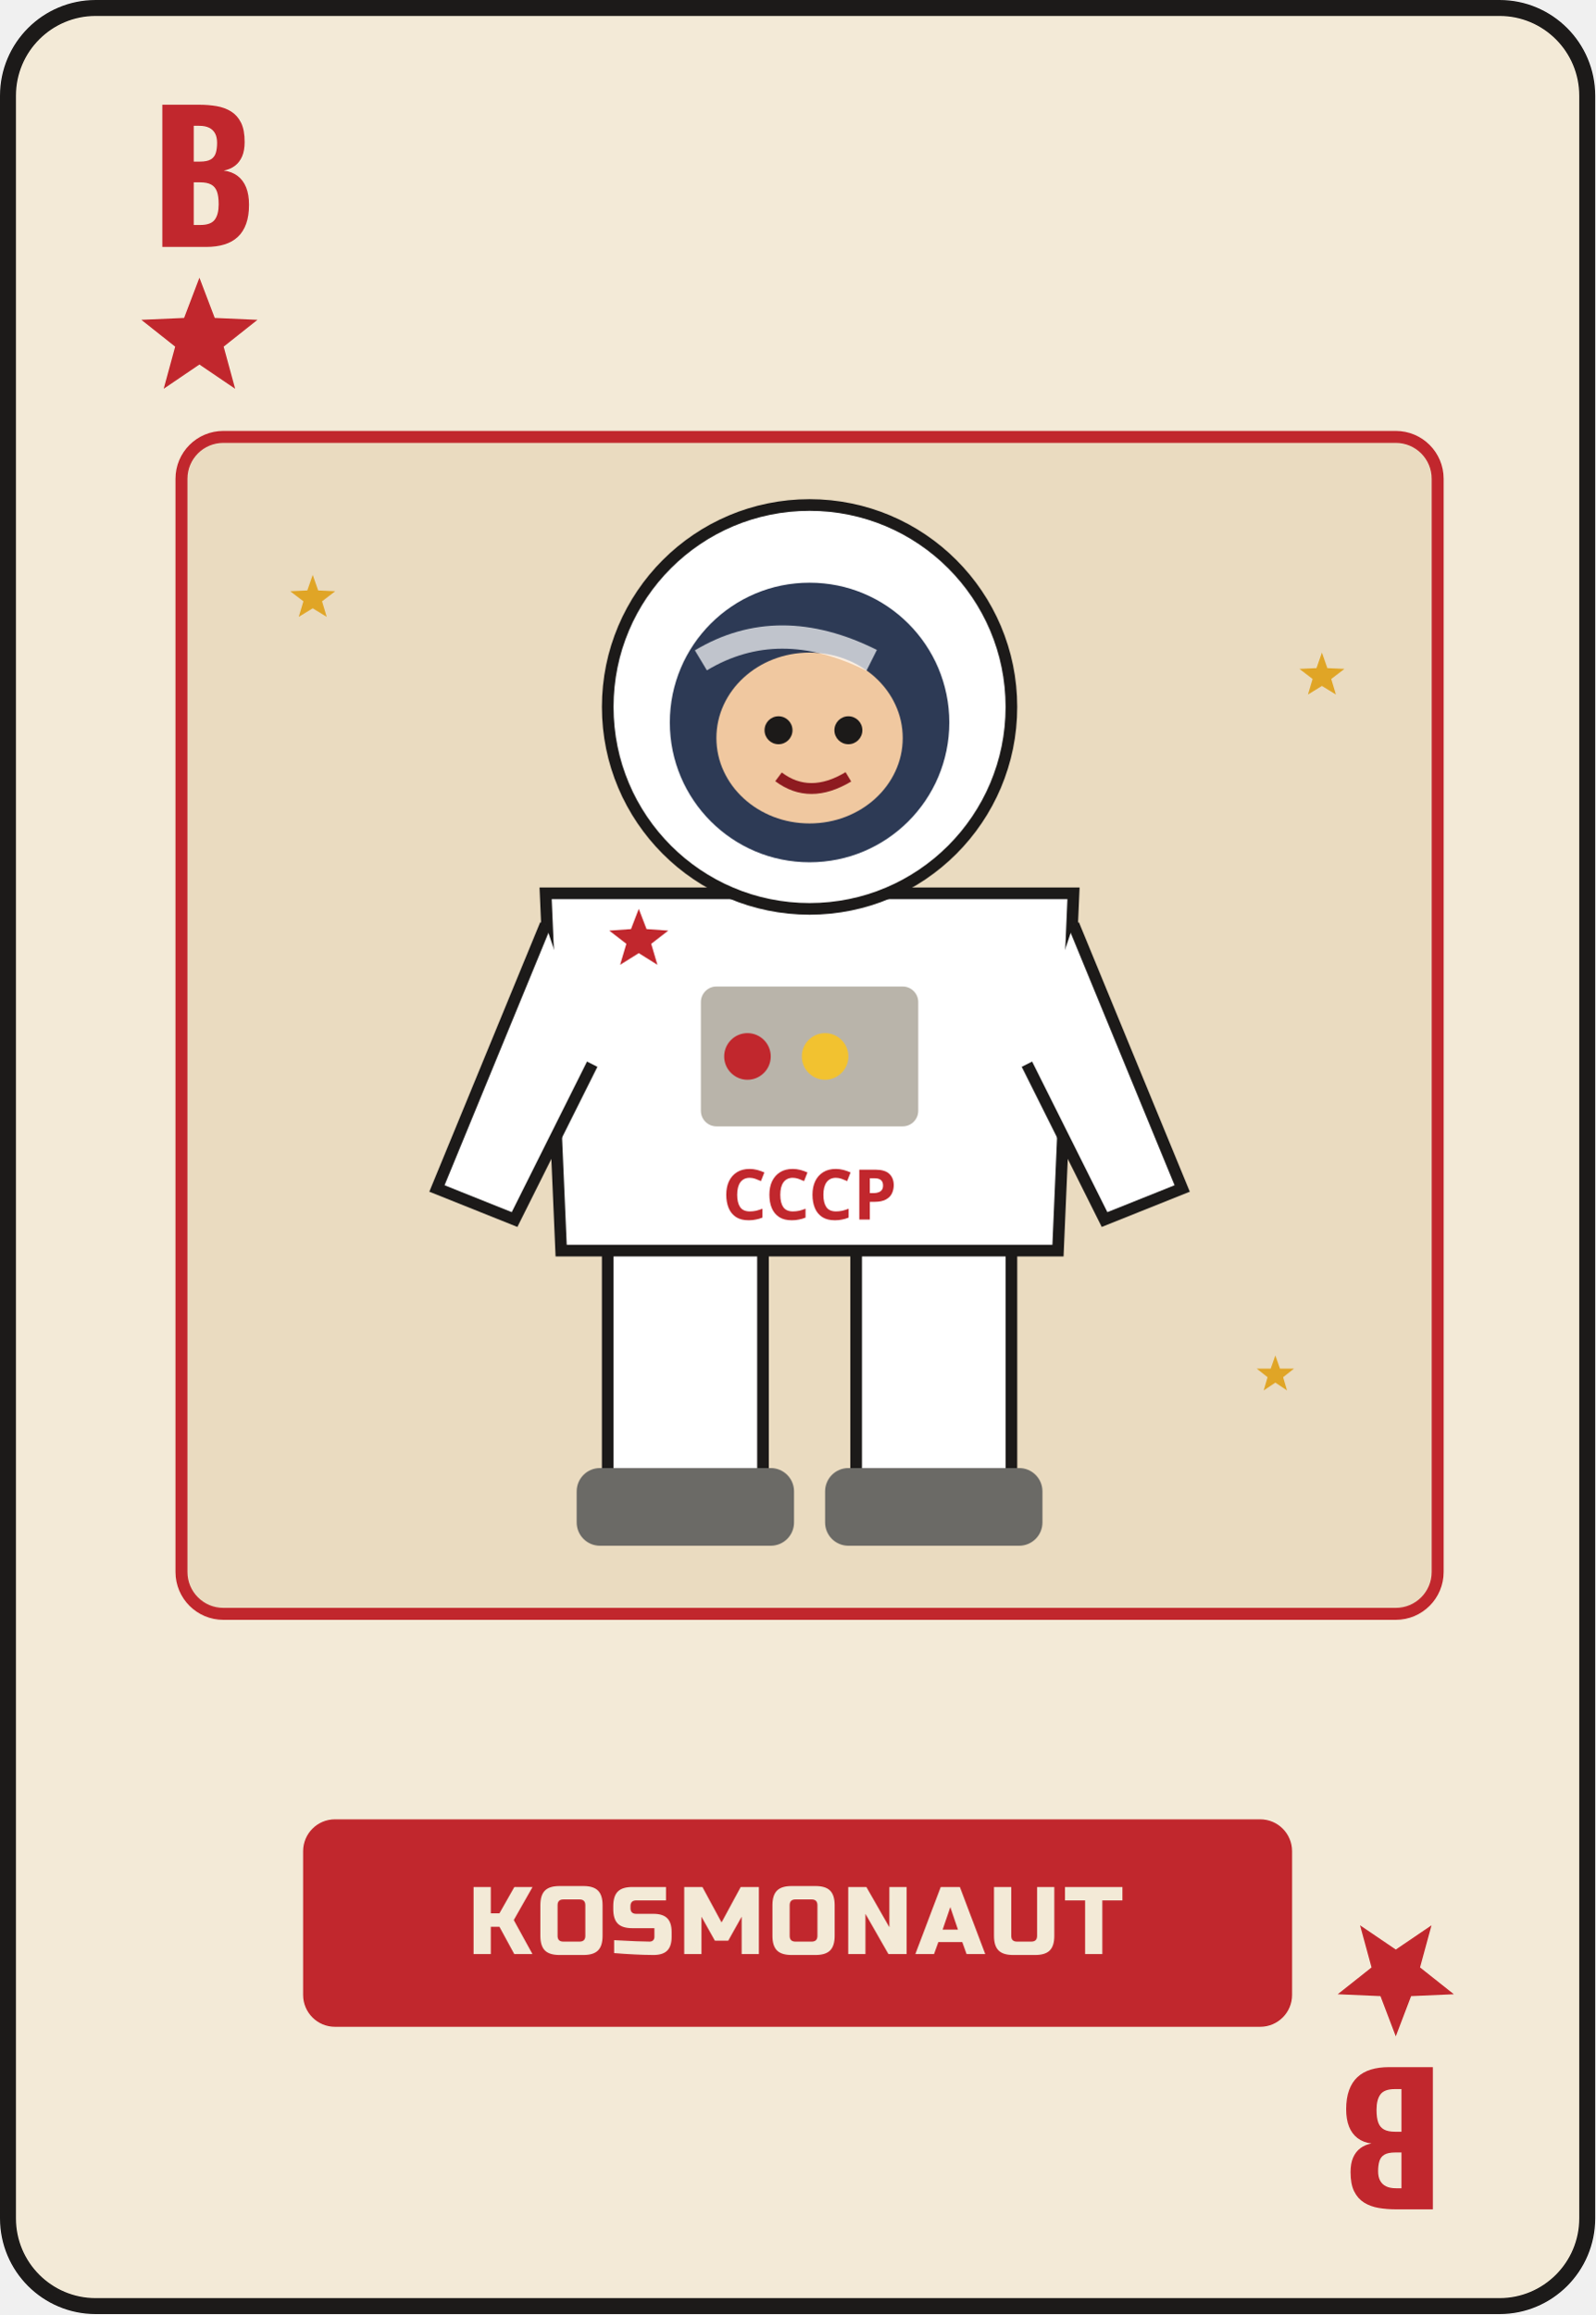
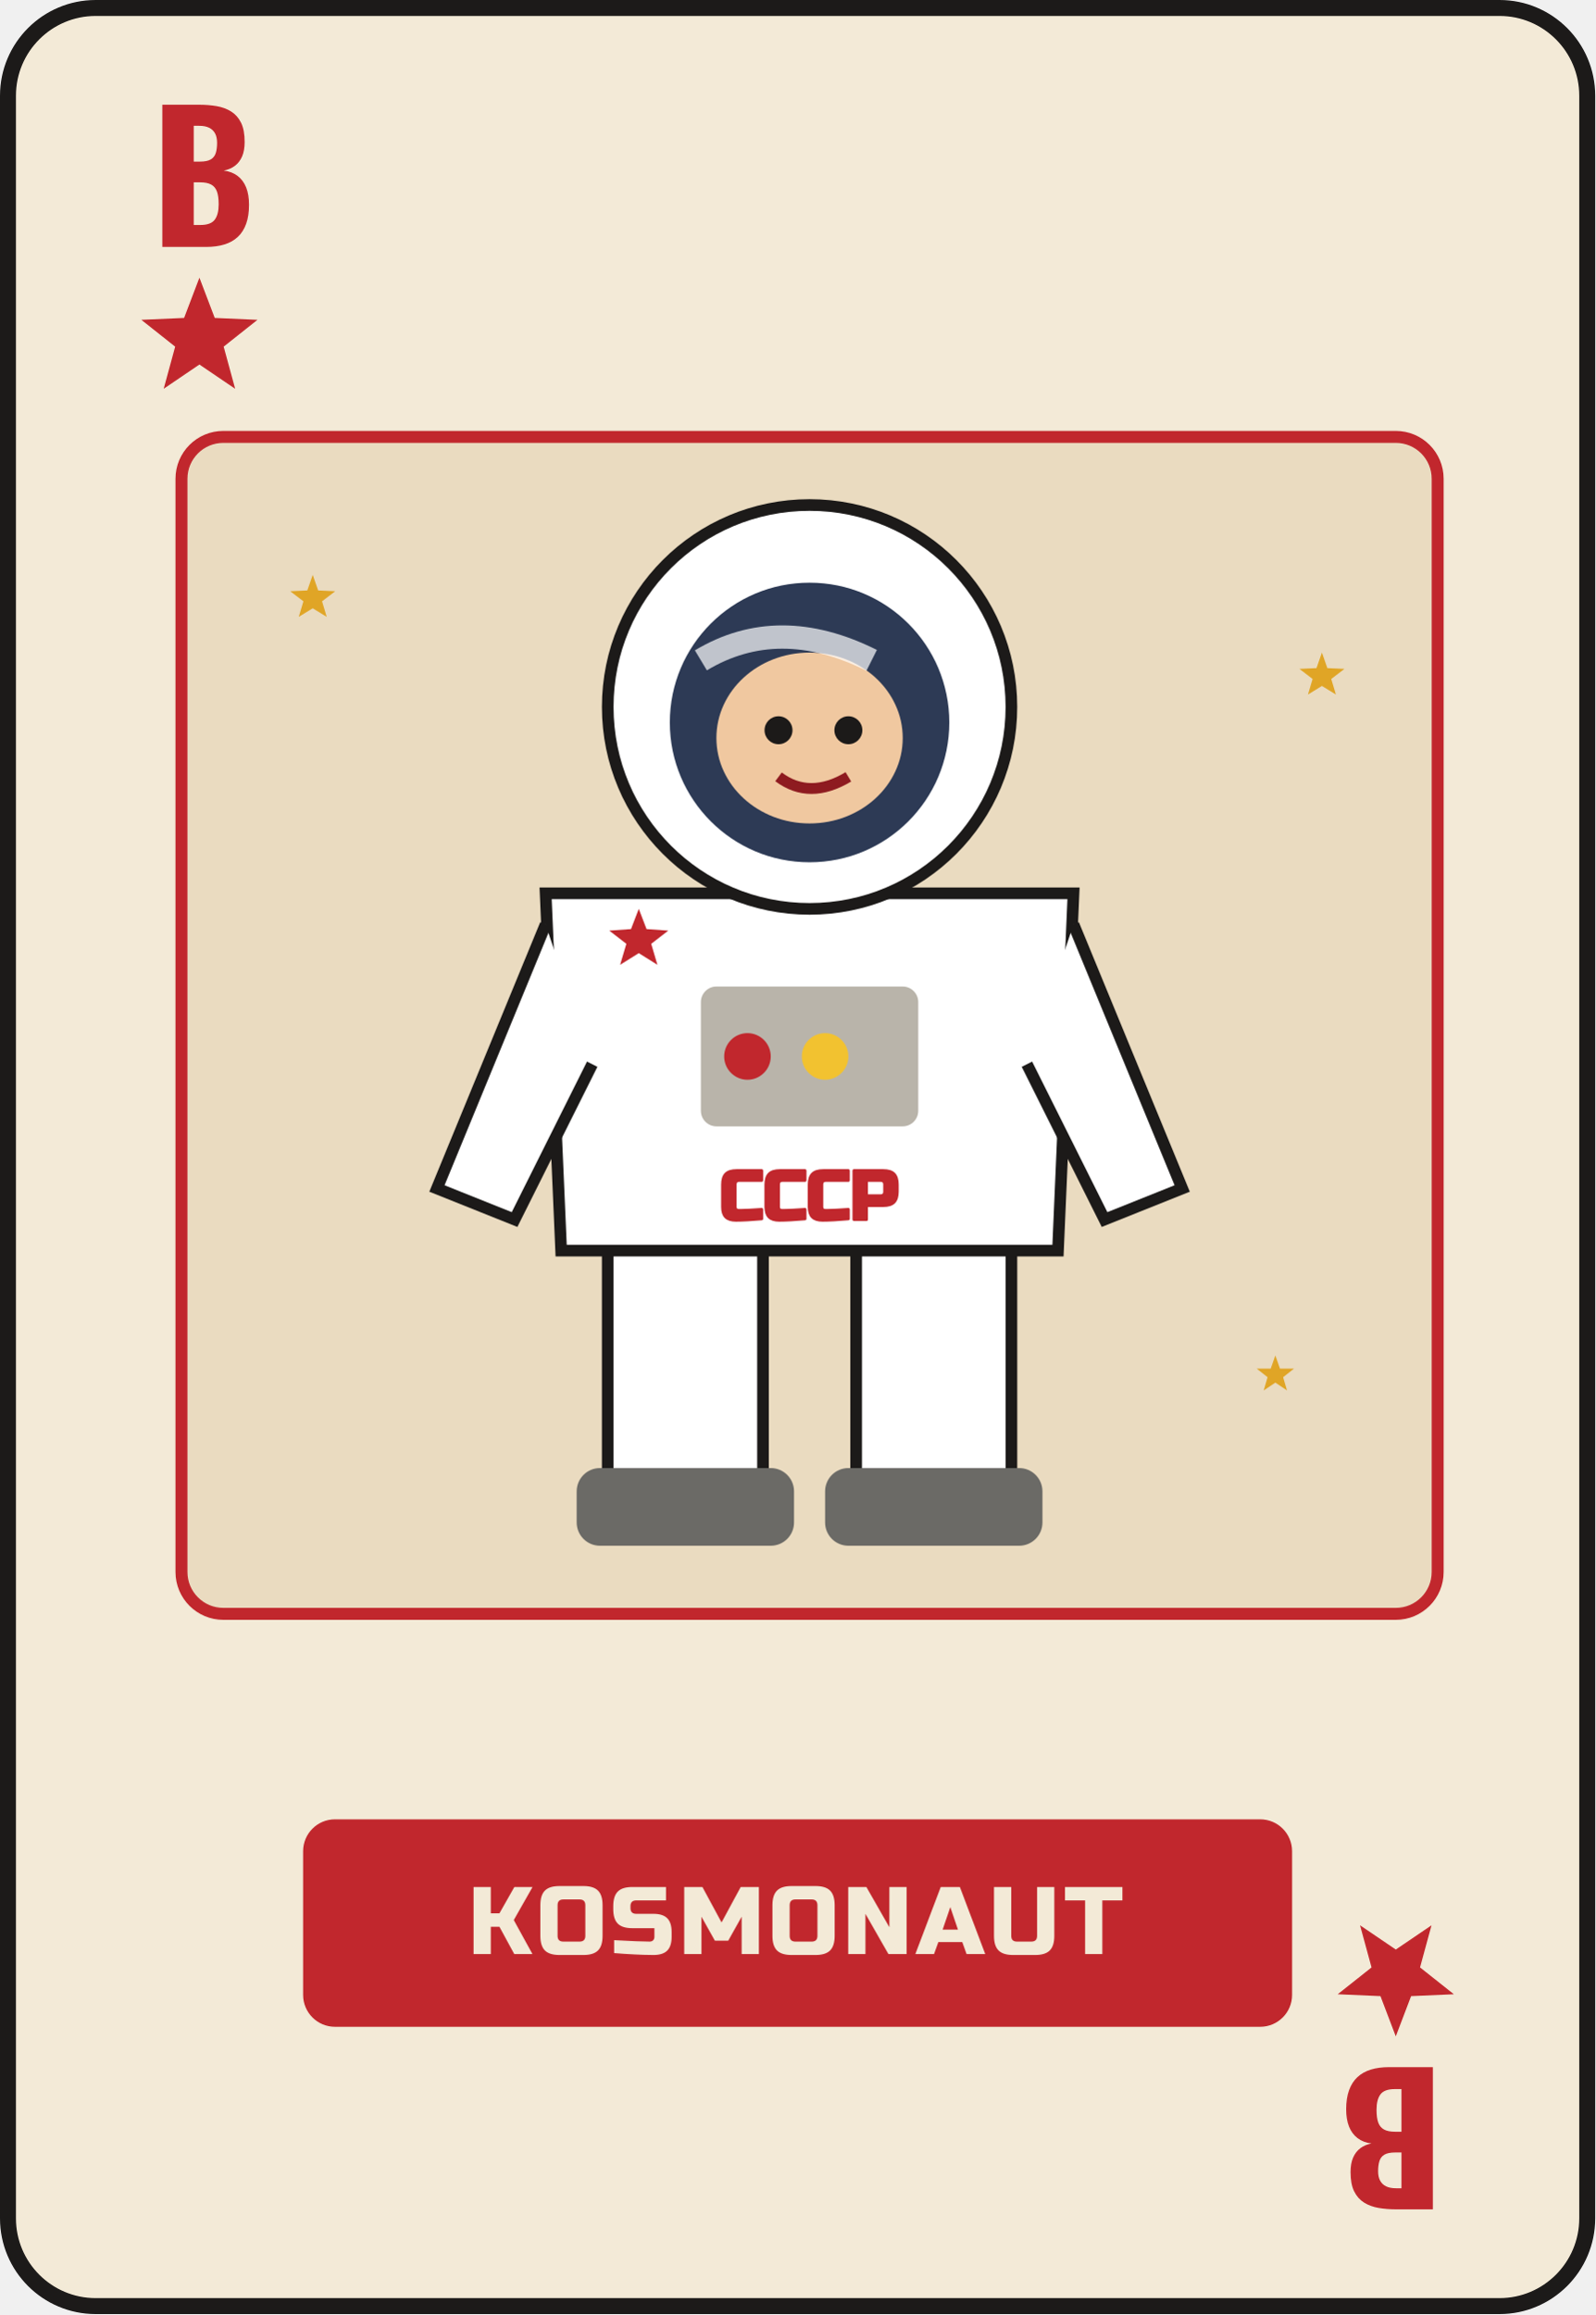
<svg xmlns="http://www.w3.org/2000/svg" viewBox="0 0 200 290" width="200" height="290" role="img" aria-label="Sovjetster boer: Kosmonaut">
  <defs>
    <clipPath id="k">
      <rect x="2" y="2" width="196" height="286" rx="10" />
    </clipPath>
    <clipPath id="i">
      <rect x="23.5" y="55.5" width="156" height="146" rx="4.5" />
    </clipPath>
  </defs>
  <rect x="1" y="1" width="198" height="288" rx="11" fill="#F3EAD7" stroke="#1C1A19" stroke-width="2" />
  <g clip-path="url(#k)">
    <g>
      <path fill="#C1272D" d="M20.352 30.944V13.124H24.994Q26.138 13.124 27.161 13.3Q28.184 13.476 28.976 13.971Q29.768 14.466 30.219 15.379Q30.67 16.292 30.67 17.788Q30.67 18.866 30.351 19.603Q30.032 20.34 29.449 20.78Q28.866 21.22 28.052 21.374Q29.086 21.506 29.79 22.045Q30.494 22.584 30.857 23.486Q31.22 24.388 31.22 25.664Q31.22 27.05 30.857 28.051Q30.494 29.052 29.812 29.69Q29.13 30.328 28.129 30.636Q27.128 30.944 25.83 30.944ZM24.29 28.194H25.126Q26.424 28.194 26.919 27.534Q27.414 26.874 27.414 25.598Q27.414 24.586 27.194 23.992Q26.974 23.398 26.468 23.123Q25.962 22.848 25.104 22.848H24.29ZM24.29 20.252H25.06Q25.962 20.252 26.424 19.977Q26.886 19.702 27.051 19.174Q27.216 18.646 27.216 17.898Q27.216 17.194 26.963 16.721Q26.71 16.248 26.215 16.006Q25.72 15.764 24.972 15.764H24.29Z" />
      <svg x="17" y="34" width="16" height="16" viewBox="0 0 20 20">
        <polygon points="10.0,1.0 12.4,7.3 19.1,7.6 13.8,11.8 15.6,18.4 10.0,14.6 4.4,18.4 6.2,11.8 0.9,7.6 7.6,7.3" fill="#C1272D" />
      </svg>
    </g>
    <g transform="rotate(180 175 260) translate(150 230)">
      <path fill="#C1272D" d="M20.352 30.944V13.124H24.994Q26.138 13.124 27.161 13.3Q28.184 13.476 28.976 13.971Q29.768 14.466 30.219 15.379Q30.67 16.292 30.67 17.788Q30.67 18.866 30.351 19.603Q30.032 20.34 29.449 20.78Q28.866 21.22 28.052 21.374Q29.086 21.506 29.79 22.045Q30.494 22.584 30.857 23.486Q31.22 24.388 31.22 25.664Q31.22 27.05 30.857 28.051Q30.494 29.052 29.812 29.69Q29.13 30.328 28.129 30.636Q27.128 30.944 25.83 30.944ZM24.29 28.194H25.126Q26.424 28.194 26.919 27.534Q27.414 26.874 27.414 25.598Q27.414 24.586 27.194 23.992Q26.974 23.398 26.468 23.123Q25.962 22.848 25.104 22.848H24.29ZM24.29 20.252H25.06Q25.962 20.252 26.424 19.977Q26.886 19.702 27.051 19.174Q27.216 18.646 27.216 17.898Q27.216 17.194 26.963 16.721Q26.71 16.248 26.215 16.006Q25.72 15.764 24.972 15.764H24.29Z" />
      <svg x="17" y="34" width="16" height="16" viewBox="0 0 20 20">
        <polygon points="10.0,1.0 12.4,7.3 19.1,7.6 13.8,11.8 15.6,18.4 10.0,14.6 4.4,18.4 6.2,11.8 0.9,7.6 7.6,7.3" fill="#C1272D" />
      </svg>
    </g>
    <rect x="22.75" y="54.75" width="157.5" height="147.5" rx="5.25" fill="#EADBC0" stroke="#C1272D" stroke-width="1.5" />
    <g clip-path="url(#i)">
      <svg x="23.5" y="55.5" width="156" height="146" viewBox="0 0 160 150">
        <rect x="54" y="98" width="20" height="40" fill="#FFFFFF" stroke="#1C1A19" stroke-width="1.5" rx="4" />
        <rect x="86" y="98" width="20" height="40" fill="#FFFFFF" stroke="#1C1A19" stroke-width="1.5" rx="4" />
        <rect x="50" y="132" width="28" height="10" fill="#6B6A66" rx="3" />
        <rect x="82" y="132" width="28" height="10" fill="#6B6A66" rx="3" />
        <path d="M46 58 L114 58 L112 104 L48 104 Z" fill="#FFFFFF" stroke="#1C1A19" stroke-width="1.5" />
        <rect x="66" y="70" width="28" height="18" fill="#B9B4AA" rx="2" />
        <circle cx="72" cy="79" r="3" fill="#C1272D" />
        <circle cx="82" cy="79" r="3" fill="#F2C230" />
        <path d="M46 62 L32 96 L42 100 L52 80" fill="#FFFFFF" stroke="#1C1A19" stroke-width="1.5" />
        <path d="M114 62 L128 96 L118 100 L108 80" fill="#FFFFFF" stroke="#1C1A19" stroke-width="1.5" />
        <circle cx="80" cy="34" r="26" fill="#FFFFFF" stroke="#1C1A19" stroke-width="1.5" />
        <circle cx="80" cy="36" r="18" fill="#2D3A55" />
        <ellipse cx="80" cy="38" rx="12" ry="11" fill="#F0C8A0" />
        <path d="M66 28 Q76 22 88 28" fill="none" stroke="#FFFFFF" stroke-width="3" opacity="0.7" />
        <circle cx="76" cy="37" r="1.8" fill="#1C1A19" />
        <circle cx="85" cy="37" r="1.8" fill="#1C1A19" />
        <path d="M76 43 Q80 46 85 43" fill="none" stroke="#8E1B20" stroke-width="1.4" />
-         <text x="80" y="100" font-size="9" fill="#C1272D" font-family="'Russo One', sans-serif" font-weight="700" text-anchor="middle">CCCP</text>
+         <path fill="#C1272D" stroke="#C1272D" stroke-width="0.375" stroke-linejoin="round" d="M73.835 99.91Q71.828 100.09 70.505 100.09Q69.623 100.09 69.209 99.676Q68.795 99.262 68.795 98.38V95.5Q68.795 94.555 69.222 94.127Q69.65 93.7 70.595 93.7H73.835V94.96H70.955Q70.415 94.96 70.415 95.5V98.38Q70.415 98.587 70.537 98.709Q70.658 98.83 70.847 98.83Q71.036 98.83 71.261 98.826Q71.486 98.821 71.729 98.812Q71.972 98.803 72.22 98.794Q72.467 98.785 72.858 98.758Q73.25 98.731 73.835 98.695ZM79.415 99.91Q77.408 100.09 76.085 100.09Q75.203 100.09 74.789 99.676Q74.375 99.262 74.375 98.38V95.5Q74.375 94.555 74.803 94.127Q75.23 93.7 76.175 93.7H79.415V94.96H76.535Q75.995 94.96 75.995 95.5V98.38Q75.995 98.587 76.117 98.709Q76.238 98.83 76.427 98.83Q76.616 98.83 76.841 98.826Q77.066 98.821 77.309 98.812Q77.552 98.803 77.799 98.794Q78.047 98.785 78.439 98.758Q78.83 98.731 79.415 98.695ZM84.995 99.91Q82.988 100.09 81.665 100.09Q80.783 100.09 80.369 99.676Q79.955 99.262 79.955 98.38V95.5Q79.955 94.555 80.382 94.127Q80.81 93.7 81.755 93.7H84.995V94.96H82.115Q81.575 94.96 81.575 95.5V98.38Q81.575 98.587 81.697 98.709Q81.818 98.83 82.007 98.83Q82.196 98.83 82.421 98.826Q82.646 98.821 82.889 98.812Q83.132 98.803 83.38 98.794Q83.627 98.785 84.018 98.758Q84.41 98.731 84.995 98.695ZM85.715 93.7H89.495Q90.44 93.7 90.868 94.127Q91.295 94.555 91.295 95.5V96.4Q91.295 97.345 90.868 97.773Q90.44 98.2 89.495 98.2H87.335V100.0H85.715ZM89.675 95.5Q89.675 94.96 89.135 94.96H87.335V96.94H89.135Q89.675 96.94 89.675 96.4Z" />
        <polygon points="58.0,60.0 59.0,62.6 61.8,62.8 59.6,64.5 60.4,67.2 58.0,65.7 55.6,67.2 56.4,64.5 54.2,62.8 57.0,62.6" fill="#C1272D" />
        <polygon points="16.0,17.0 16.7,19.0 18.9,19.1 17.2,20.4 17.8,22.4 16.0,21.3 14.2,22.4 14.8,20.4 13.1,19.1 15.3,19.0" fill="#E0A526" />
        <polygon points="146.0,27.0 146.7,29.0 148.9,29.1 147.2,30.4 147.8,32.4 146.0,31.3 144.2,32.4 144.8,30.4 143.1,29.1 145.3,29.0" fill="#E0A526" />
        <polygon points="140.0,117.5 140.6,119.2 142.4,119.2 141.0,120.3 141.5,122.0 140.0,121.0 138.5,122.0 139.0,120.3 137.6,119.2 139.4,119.2" fill="#E0A526" />
      </svg>
    </g>
    <rect x="38" y="228" width="124" height="26" rx="4" fill="#C1272D" />
    <path fill="#F3EAD7" d="M61.534 244.882H59.374V236.482H61.534V239.782H62.614L64.486 236.482H66.766L64.414 240.622L66.754 244.882H64.474L62.614 241.462H61.534ZM73.386 238.762Q73.386 238.042 72.666 238.042H70.626Q69.906 238.042 69.906 238.762V242.602Q69.906 243.322 70.626 243.322H72.666Q73.386 243.322 73.386 242.602ZM75.546 242.602Q75.546 243.862 74.976 244.432Q74.406 245.002 73.146 245.002H70.146Q68.886 245.002 68.316 244.432Q67.746 243.862 67.746 242.602V238.762Q67.746 237.502 68.316 236.932Q68.886 236.362 70.146 236.362H73.146Q74.406 236.362 74.976 236.932Q75.546 237.502 75.546 238.762ZM76.994 243.142Q80.282 243.322 81.446 243.322Q81.722 243.322 81.884 243.16Q82.046 242.998 82.046 242.722V241.642H79.286Q78.026 241.642 77.456 241.072Q76.886 240.502 76.886 239.242V238.882Q76.886 237.622 77.456 237.052Q78.026 236.482 79.286 236.482H83.498V238.162H79.766Q79.046 238.162 79.046 238.882V239.122Q79.046 239.842 79.766 239.842H81.926Q83.102 239.842 83.654 240.394Q84.206 240.946 84.206 242.122V242.722Q84.206 243.898 83.654 244.45Q83.102 245.002 81.926 245.002Q81.314 245.002 80.63 244.978L79.526 244.93Q78.302 244.87 76.994 244.762ZM92.986 240.202 91.306 243.202H89.626L87.946 240.202V244.882H85.786V236.482H88.066L90.466 240.922L92.866 236.482H95.146V244.882H92.986ZM102.486 238.762Q102.486 238.042 101.766 238.042H99.726Q99.006 238.042 99.006 238.762V242.602Q99.006 243.322 99.726 243.322H101.766Q102.486 243.322 102.486 242.602ZM104.646 242.602Q104.646 243.862 104.076 244.432Q103.506 245.002 102.246 245.002H99.246Q97.986 245.002 97.416 244.432Q96.846 243.862 96.846 242.602V238.762Q96.846 237.502 97.416 236.932Q97.986 236.362 99.246 236.362H102.246Q103.506 236.362 104.076 236.932Q104.646 237.502 104.646 238.762ZM113.666 244.882H111.386L108.506 239.842V244.882H106.346V236.482H108.626L111.506 241.522V236.482H113.666ZM117.106 244.882H114.766L117.946 236.482H120.346L123.526 244.882H121.186L120.646 243.382H117.646ZM118.186 241.822H120.106L119.146 239.002ZM130.026 236.482H132.186V242.602Q132.186 243.862 131.616 244.432Q131.046 245.002 129.786 245.002H127.026Q125.766 245.002 125.196 244.432Q124.626 243.862 124.626 242.602V236.482H126.786V242.602Q126.786 243.322 127.506 243.322H129.306Q130.026 243.322 130.026 242.602ZM138.206 244.882H136.046V238.162H133.526V236.482H140.726V238.162H138.206Z" />
  </g>
</svg>
